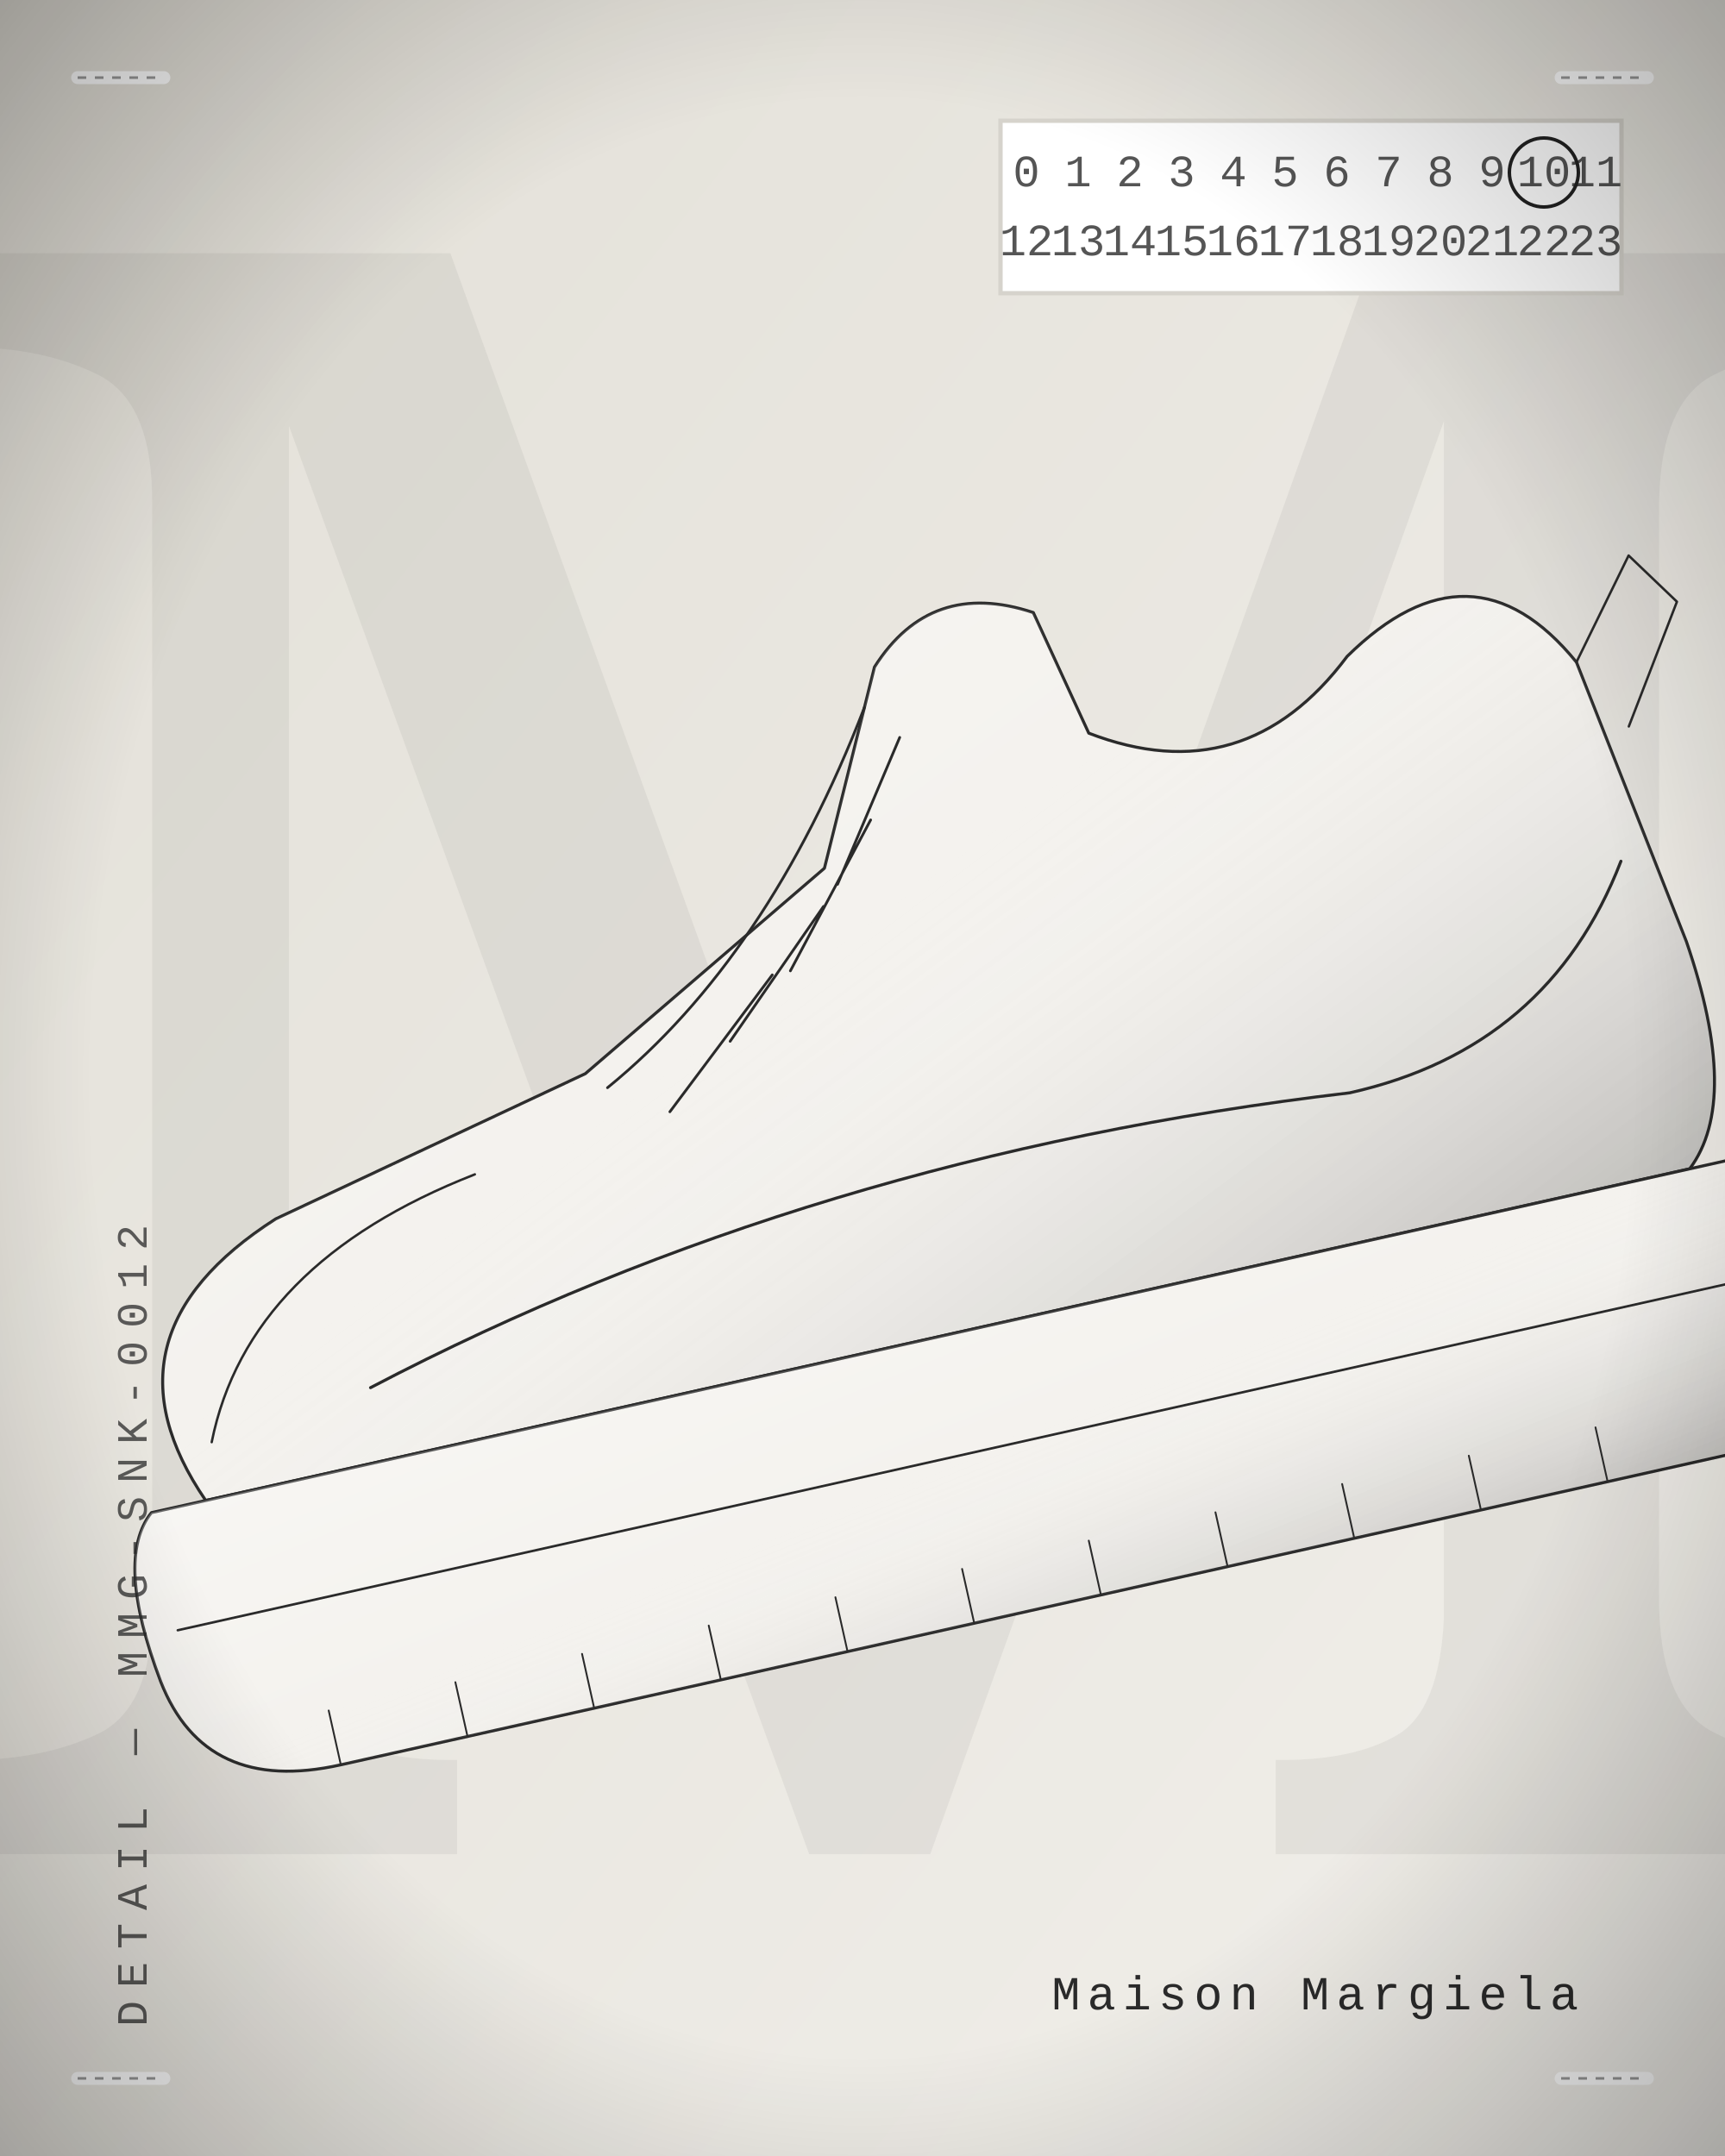
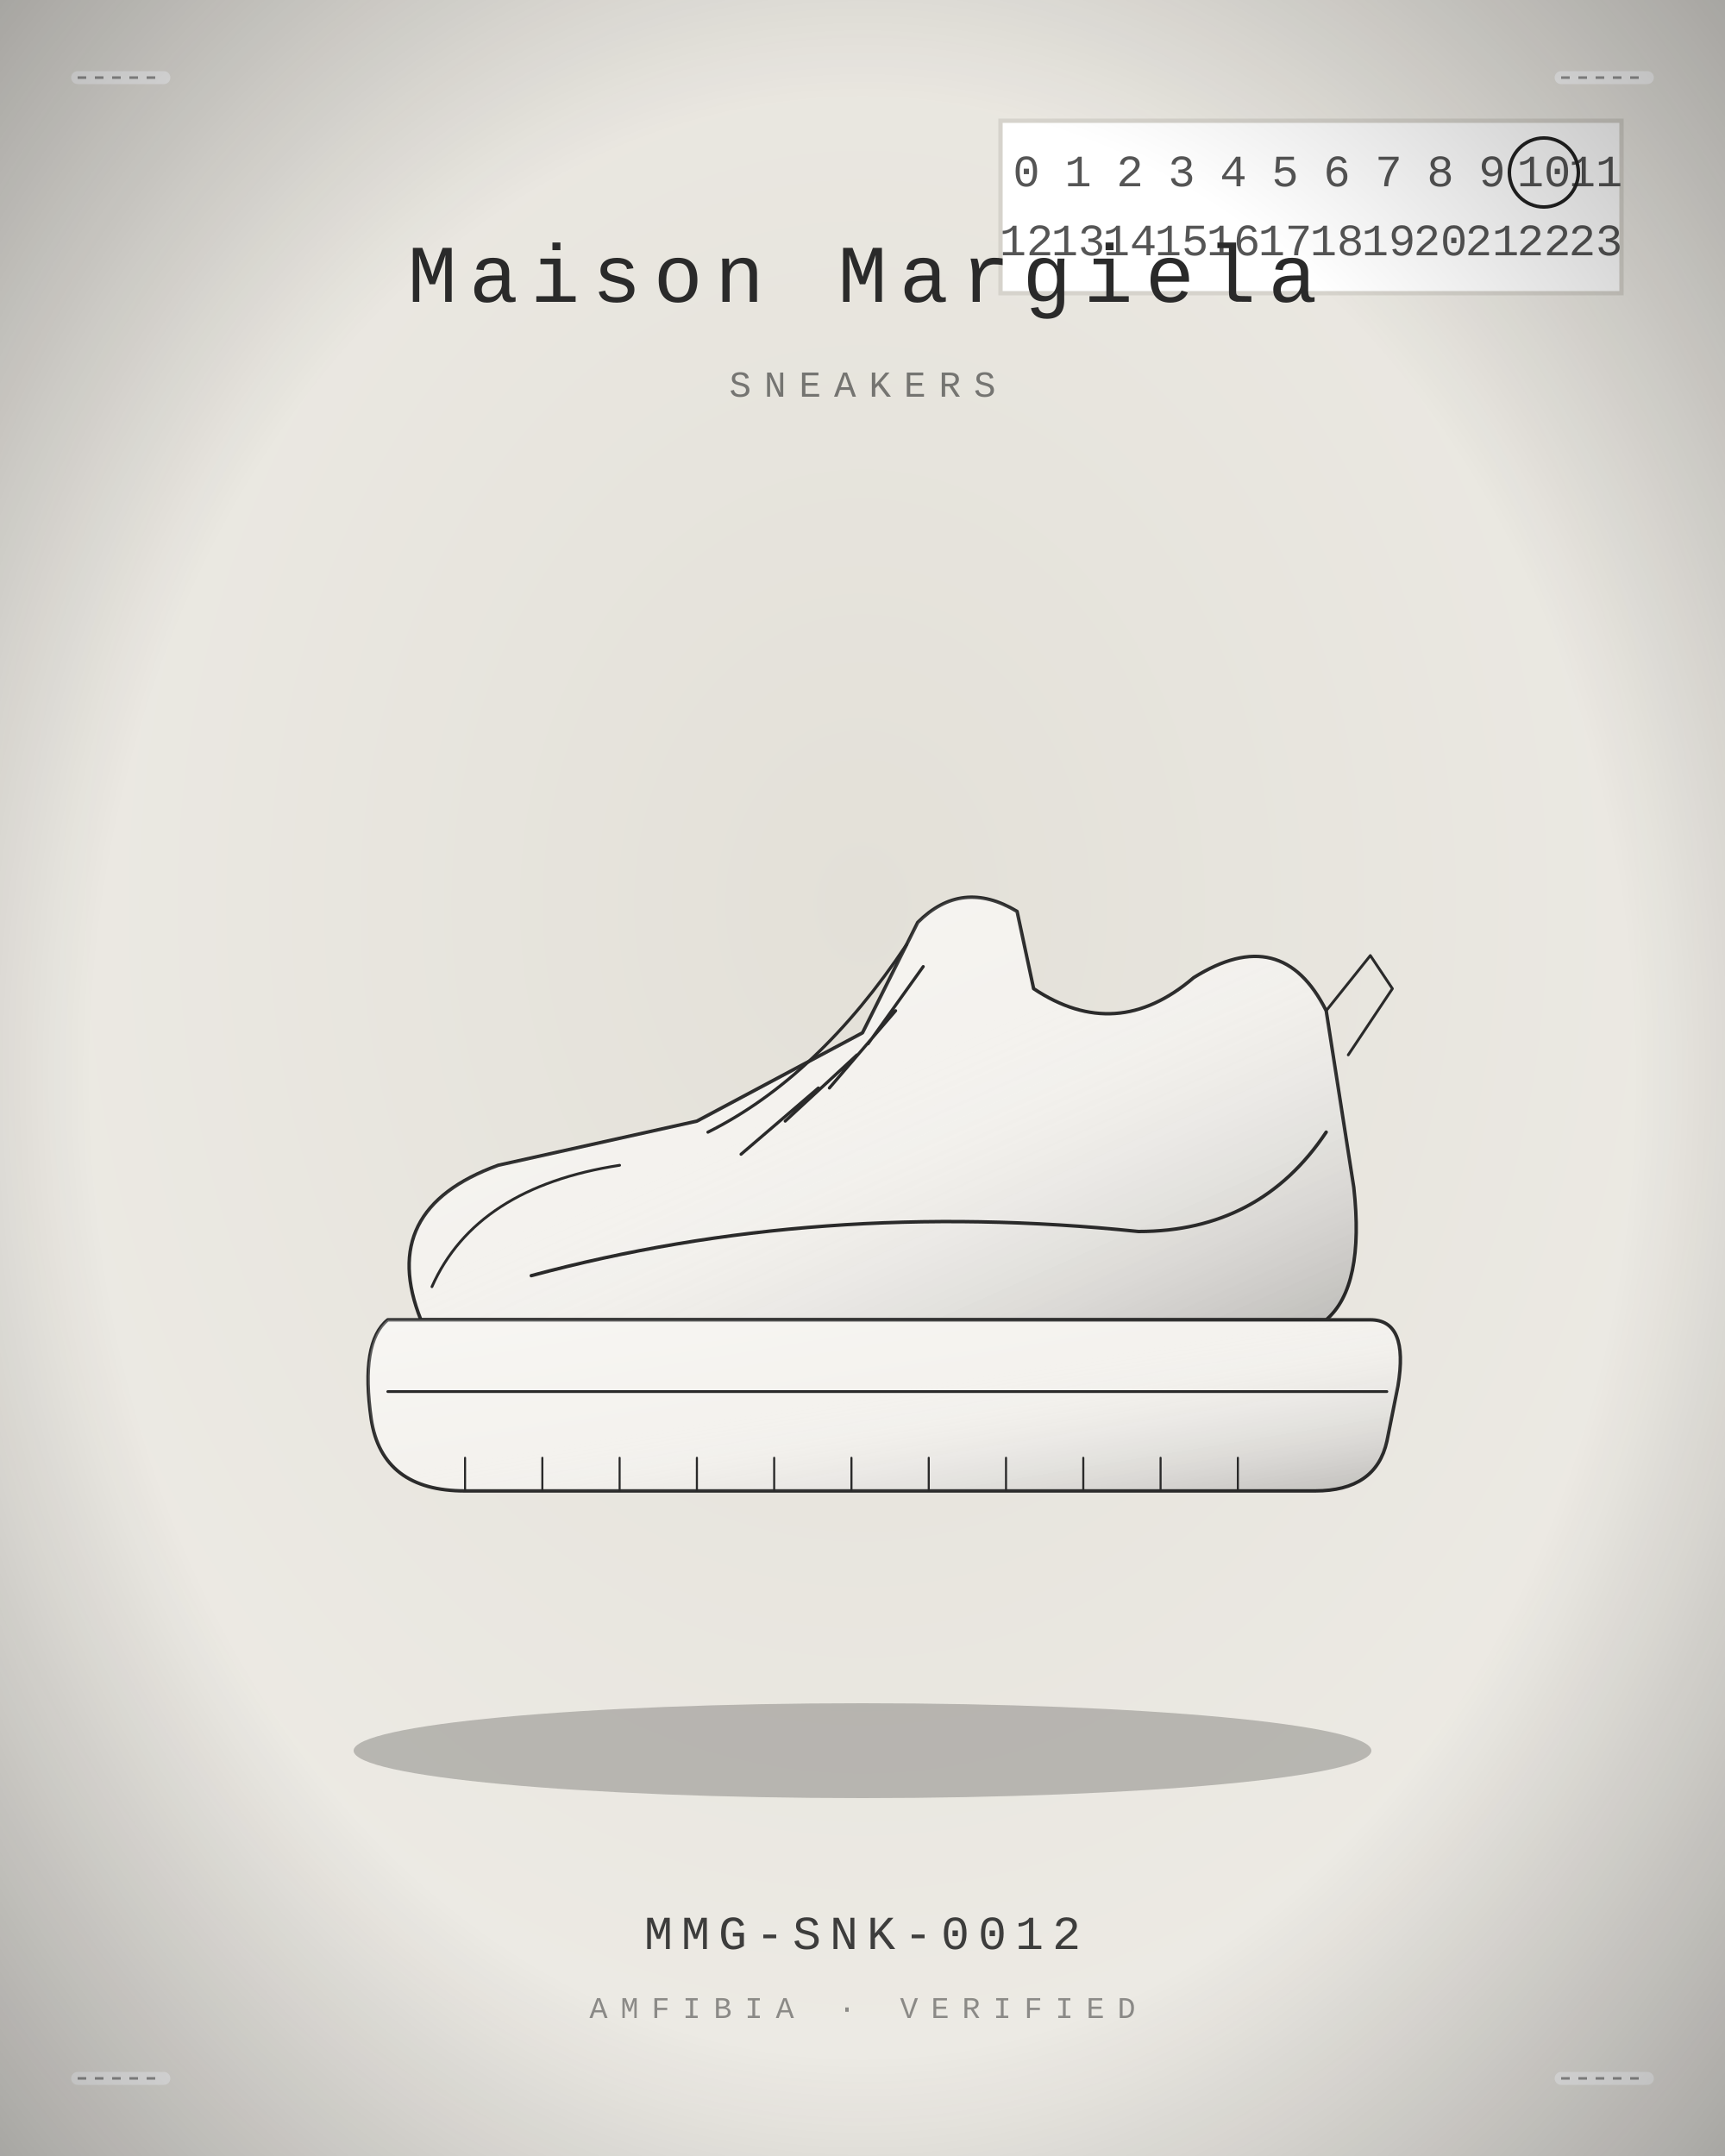
<svg xmlns="http://www.w3.org/2000/svg" viewBox="0 0 400 500" width="800" height="1000">
  <defs>
    <radialGradient id="bg" cx="50%" cy="42%" r="80%">
      <stop offset="0" stop-color="#E3E0D8" />
      <stop offset="1" stop-color="#F1EFEA" />
    </radialGradient>
    <linearGradient id="bgd" x1="0" y1="0" x2="1" y2="1">
      <stop offset="0" stop-color="#E3E0D8" />
      <stop offset="1" stop-color="#F1EFEA" />
    </linearGradient>
    <linearGradient id="sheen" x1="0" y1="0" x2="1" y2="1">
      <stop offset="0" stop-color="#fff" stop-opacity=".30" />
      <stop offset=".45" stop-color="#fff" stop-opacity="0" />
      <stop offset="1" stop-color="#000" stop-opacity=".22" />
    </linearGradient>
    <linearGradient id="multi" x1="0" y1="0" x2="1" y2="1">
      <stop offset="0" stop-color="#B3122E" />
      <stop offset=".35" stop-color="#C9A227" />
      <stop offset=".7" stop-color="#2F5D46" />
      <stop offset="1" stop-color="#3557A0" />
    </linearGradient>
    <radialGradient id="vig" cx="50%" cy="50%" r="75%">
      <stop offset=".6" stop-color="#000" stop-opacity="0" />
      <stop offset="1" stop-color="#000" stop-opacity=".35" />
    </radialGradient>
  </defs>
-   <rect width="400" height="500" fill="url(#bgd)" />
-   <text x="210" y="430" text-anchor="middle" font-family="Georgia, serif" font-size="520" fill="#2A2A2A" opacity="0.06">M</text>
+   <rect width="400" height="500" fill="url(#bg)" />
  <path d="M18 18 l20 0" stroke="#FFFFFF" stroke-width="3" stroke-linecap="round" />
  <path d="M18 18 l20 0" stroke="#999" stroke-width="0.6" stroke-dasharray="2 2" />
  <path d="M362 18 l20 0" stroke="#FFFFFF" stroke-width="3" stroke-linecap="round" />
  <path d="M362 18 l20 0" stroke="#999" stroke-width="0.6" stroke-dasharray="2 2" />
  <path d="M18 482 l20 0" stroke="#FFFFFF" stroke-width="3" stroke-linecap="round" />
  <path d="M18 482 l20 0" stroke="#999" stroke-width="0.6" stroke-dasharray="2 2" />
  <path d="M362 482 l20 0" stroke="#FFFFFF" stroke-width="3" stroke-linecap="round" />
  <path d="M362 482 l20 0" stroke="#999" stroke-width="0.6" stroke-dasharray="2 2" />
  <g transform="translate(232 28)">
    <rect width="144" height="40" fill="#FFFFFF" stroke="#D6D3CC" />
    <g font-family="'Courier New', monospace" font-size="10.4" fill="#555">
      <text x="6" y="15.2" text-anchor="middle">0</text>
      <text x="18" y="15.2" text-anchor="middle">1</text>
      <text x="30" y="15.2" text-anchor="middle">2</text>
      <text x="42" y="15.2" text-anchor="middle">3</text>
      <text x="54" y="15.2" text-anchor="middle">4</text>
      <text x="66" y="15.2" text-anchor="middle">5</text>
      <text x="78" y="15.2" text-anchor="middle">6</text>
      <text x="90" y="15.2" text-anchor="middle">7</text>
      <text x="102" y="15.2" text-anchor="middle">8</text>
      <text x="114" y="15.2" text-anchor="middle">9</text>
      <text x="126" y="15.2" text-anchor="middle">10</text>
      <text x="138" y="15.2" text-anchor="middle">11</text>
      <text x="6" y="31.2" text-anchor="middle">12</text>
      <text x="18" y="31.2" text-anchor="middle">13</text>
      <text x="30" y="31.2" text-anchor="middle">14</text>
      <text x="42" y="31.2" text-anchor="middle">15</text>
      <text x="54" y="31.2" text-anchor="middle">16</text>
      <text x="66" y="31.2" text-anchor="middle">17</text>
      <text x="78" y="31.2" text-anchor="middle">18</text>
      <text x="90" y="31.2" text-anchor="middle">19</text>
      <text x="102" y="31.2" text-anchor="middle">20</text>
      <text x="114" y="31.2" text-anchor="middle">21</text>
      <text x="126" y="31.2" text-anchor="middle">22</text>
      <text x="138" y="31.2" text-anchor="middle">23</text>
    </g>
    <circle cx="126" cy="12" r="8" fill="none" stroke="#222" stroke-width="0.8" />
  </g>
-   <g transform="rotate(-12.6 200 250) translate(-13 20) scale(2.15)">
-     <path d="M20 136 Q12 116 34 108 L70 100 L100 84 L110 64 Q118 56 128 62 L131 76 Q146 86 160 74 Q176 64 184 80 L189 112 Q191 130 184 136 Z" fill="#F4F2EE" stroke="#2A2A2A" stroke-width="1.4" stroke-linejoin="round" stroke-linecap="round" vector-effect="non-scaling-stroke" />
+   <ellipse cx="200" cy="406" rx="118" ry="11" fill="#000" opacity="0.22" />
+   <g transform="translate(72 132) scale(1.28)">
+     <path d="M20 136 Q12 116 34 108 L70 100 L100 84 L110 64 Q118 56 128 62 L131 76 Q146 86 160 74 Q176 64 184 80 L189 112 Q191 130 184 136 Z" fill="#F4F2EE" stroke="#2A2A2A" stroke-width="1.6" stroke-linejoin="round" stroke-linecap="round" vector-effect="non-scaling-stroke" />
    <path d="M20 136 Q12 116 34 108 L70 100 L100 84 L110 64 Q118 56 128 62 L131 76 Q146 86 160 74 Q176 64 184 80 L189 112 Q191 130 184 136 Z" fill="url(#sheen)" stroke="none" />
-     <path d="M14 136 L192 136 Q199 136 197 148 L195 158 Q193 167 182 167 L28 167 Q13 167 11 154 Q9 140 14 136 Z" fill="#F4F2EE" stroke="#2A2A2A" stroke-width="1.4" stroke-linejoin="round" stroke-linecap="round" vector-effect="non-scaling-stroke" />
+     <path d="M14 136 L192 136 Q199 136 197 148 L195 158 Q193 167 182 167 L28 167 Q13 167 11 154 Q9 140 14 136 Z" fill="#F4F2EE" stroke="#2A2A2A" stroke-width="1.6" stroke-linejoin="round" stroke-linecap="round" vector-effect="non-scaling-stroke" />
    <path d="M14 136 L192 136 Q199 136 197 148 L195 158 Q193 167 182 167 L28 167 Q13 167 11 154 Q9 140 14 136 Z" fill="url(#sheen)" stroke="none" />
-     <path d="M14 149 L195 149" fill="none" stroke="#2A2A2A" stroke-width="1.12" stroke-linejoin="round" stroke-linecap="round" vector-effect="non-scaling-stroke" />
-     <path d="M28 161 L28 167 M42 161 L42 167 M56 161 L56 167 M70 161 L70 167 M84 161 L84 167 M98 161 L98 167 M112 161 L112 167 M126 161 L126 167 M140 161 L140 167 M154 161 L154 167 M168 161 L168 167" fill="none" stroke="#2A2A2A" stroke-width="0.84" stroke-linejoin="round" stroke-linecap="round" vector-effect="non-scaling-stroke" />
-     <path d="M72 102 Q92 92 108 68" fill="none" stroke="#2A2A2A" stroke-width="1.26" stroke-linejoin="round" stroke-linecap="round" vector-effect="non-scaling-stroke" />
-     <path d="M78 106 L92 94 M86 100 L99 88 M94 94 L106 80 M101 86 L111 72" fill="none" stroke="#2A2A2A" stroke-width="1.26" stroke-linejoin="round" stroke-linecap="round" vector-effect="non-scaling-stroke" />
-     <path d="M40 128 Q92 114 150 120 Q172 120 184 102" fill="none" stroke="#2A2A2A" stroke-width="1.4" stroke-linejoin="round" stroke-linecap="round" vector-effect="non-scaling-stroke" />
-     <path d="M22 130 Q30 112 56 108" fill="none" stroke="#2A2A2A" stroke-width="1.12" stroke-linejoin="round" stroke-linecap="round" vector-effect="non-scaling-stroke" />
-     <path d="M184 80 L192 70 L196 76 L188 88" fill="none" stroke="#2A2A2A" stroke-width="1.12" stroke-linejoin="round" stroke-linecap="round" vector-effect="non-scaling-stroke" />
-   </g>
-   <g transform="translate(34 470) rotate(-90)">
-     <text x="0" y="0" text-anchor="start" font-family="'Courier New', Courier, monospace" font-size="10" letter-spacing="3" fill="#2A2A2A" opacity="0.75">DETAIL — MMG-SNK-0012</text>
+     <path d="M14 149 L195 149" fill="none" stroke="#2A2A2A" stroke-width="1.28" stroke-linejoin="round" stroke-linecap="round" vector-effect="non-scaling-stroke" />
+     <path d="M28 161 L28 167 M42 161 L42 167 M56 161 L56 167 M70 161 L70 167 M84 161 L84 167 M98 161 L98 167 M112 161 L112 167 M126 161 L126 167 M140 161 L140 167 M154 161 L154 167 M168 161 L168 167" fill="none" stroke="#2A2A2A" stroke-width="0.96" stroke-linejoin="round" stroke-linecap="round" vector-effect="non-scaling-stroke" />
+     <path d="M72 102 Q92 92 108 68" fill="none" stroke="#2A2A2A" stroke-width="1.44" stroke-linejoin="round" stroke-linecap="round" vector-effect="non-scaling-stroke" />
+     <path d="M78 106 L92 94 M86 100 L99 88 M94 94 L106 80 M101 86 L111 72" fill="none" stroke="#2A2A2A" stroke-width="1.44" stroke-linejoin="round" stroke-linecap="round" vector-effect="non-scaling-stroke" />
+     <path d="M40 128 Q92 114 150 120 Q172 120 184 102" fill="none" stroke="#2A2A2A" stroke-width="1.6" stroke-linejoin="round" stroke-linecap="round" vector-effect="non-scaling-stroke" />
+     <path d="M22 130 Q30 112 56 108" fill="none" stroke="#2A2A2A" stroke-width="1.28" stroke-linejoin="round" stroke-linecap="round" vector-effect="non-scaling-stroke" />
+     <path d="M184 80 L192 70 L196 76 L188 88" fill="none" stroke="#2A2A2A" stroke-width="1.28" stroke-linejoin="round" stroke-linecap="round" vector-effect="non-scaling-stroke" />
  </g>
  <g>
-     <text x="366" y="466" text-anchor="end" font-size="11" fill="#2A2A2A" font-family="'Courier New', Courier, monospace" font-weight="400" letter-spacing="1.65">Maison Margiela</text>
+     <text x="200" y="70" text-anchor="middle" font-size="19" fill="#2A2A2A" font-family="'Courier New', Courier, monospace" font-weight="400" letter-spacing="2.85">Maison Margiela</text>
  </g>
+   <text x="200" y="92" text-anchor="middle" font-family="'Courier New', Courier, monospace" font-size="8.5" letter-spacing="3" fill="#2A2A2A" opacity="0.6">SNEAKERS</text>
+   <text x="200" y="452" text-anchor="middle" font-family="'Courier New', Courier, monospace" font-size="11" letter-spacing="2" fill="#2A2A2A" opacity="0.9">MMG-SNK-0012</text>
+   <text x="200" y="468" text-anchor="middle" font-family="'Courier New', Courier, monospace" font-size="7" letter-spacing="3" fill="#2A2A2A" opacity="0.5">AMFIBIA · VERIFIED</text>
  <rect width="400" height="500" fill="url(#vig)" />
</svg>
